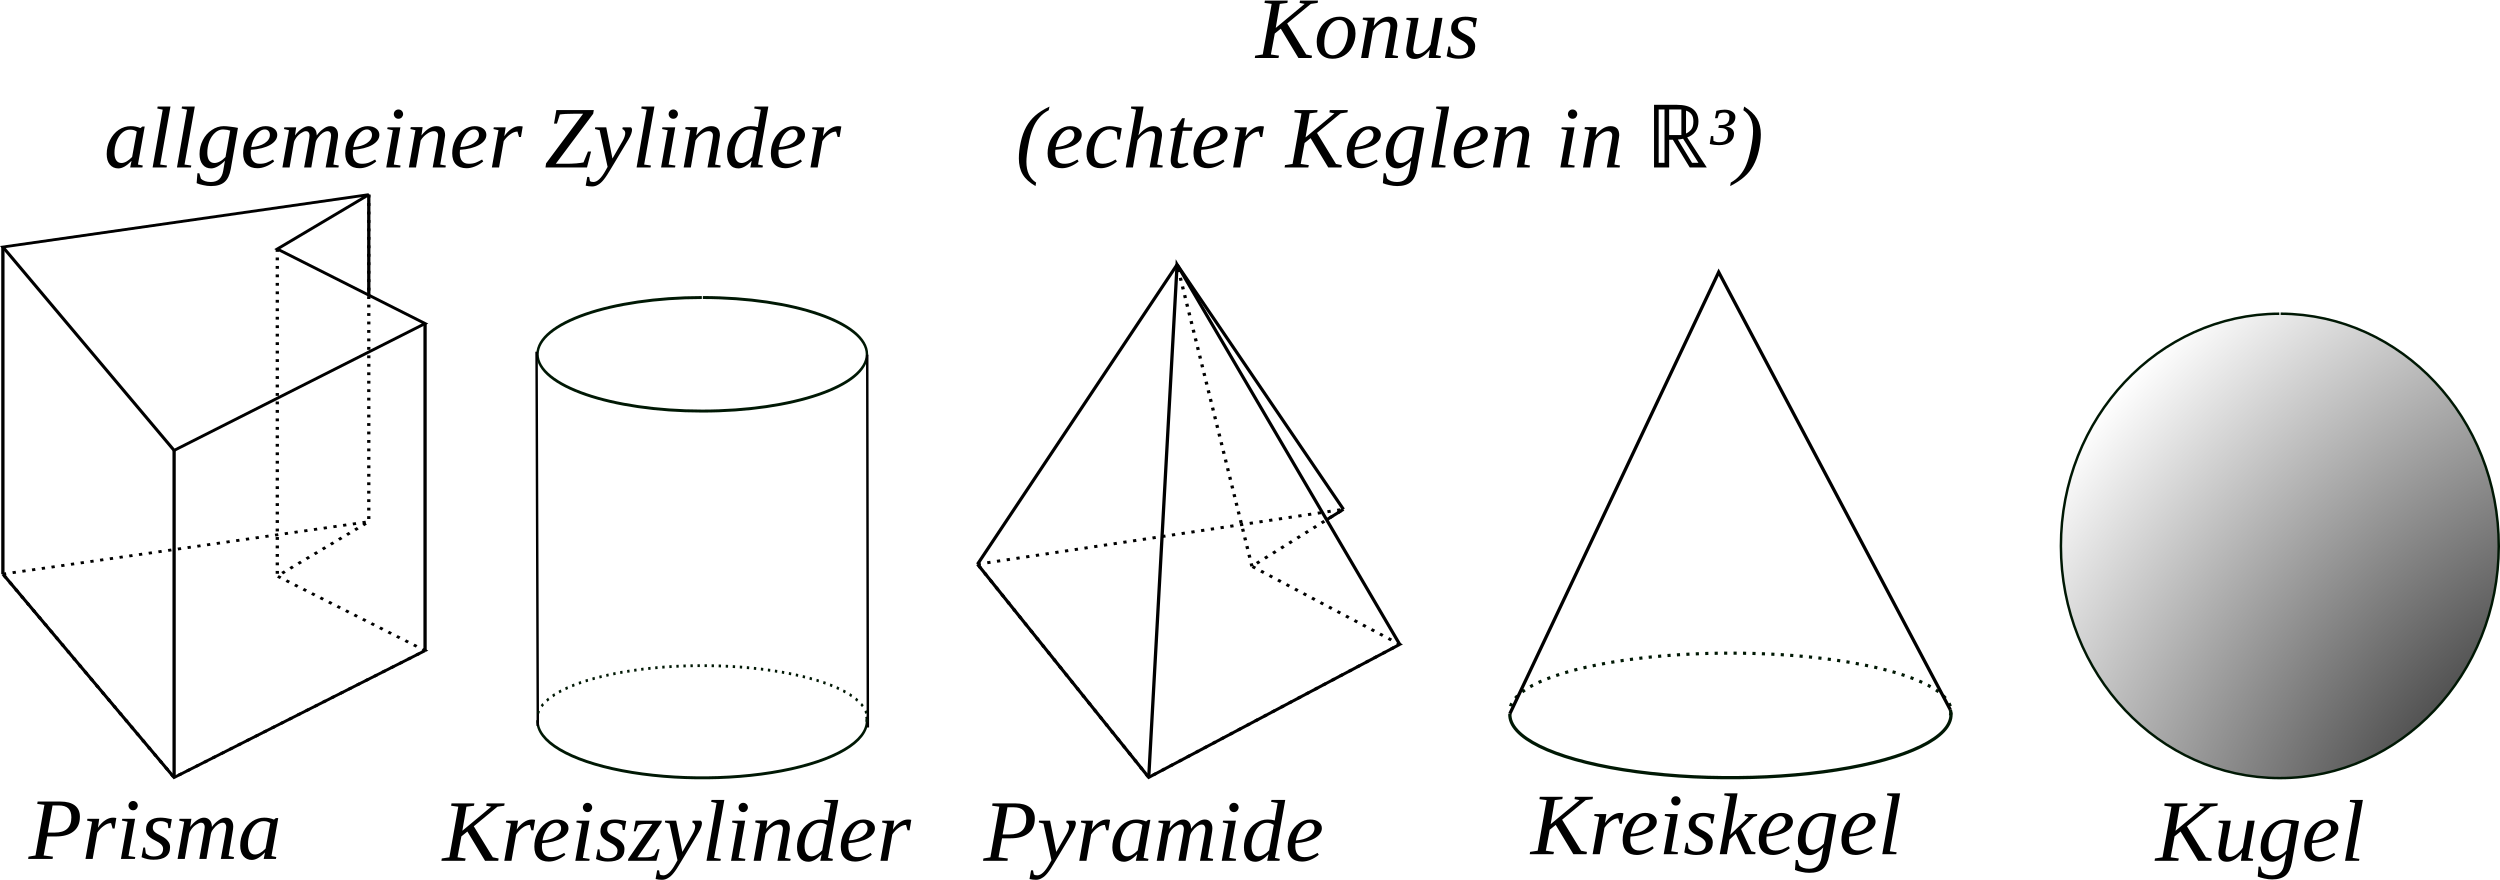
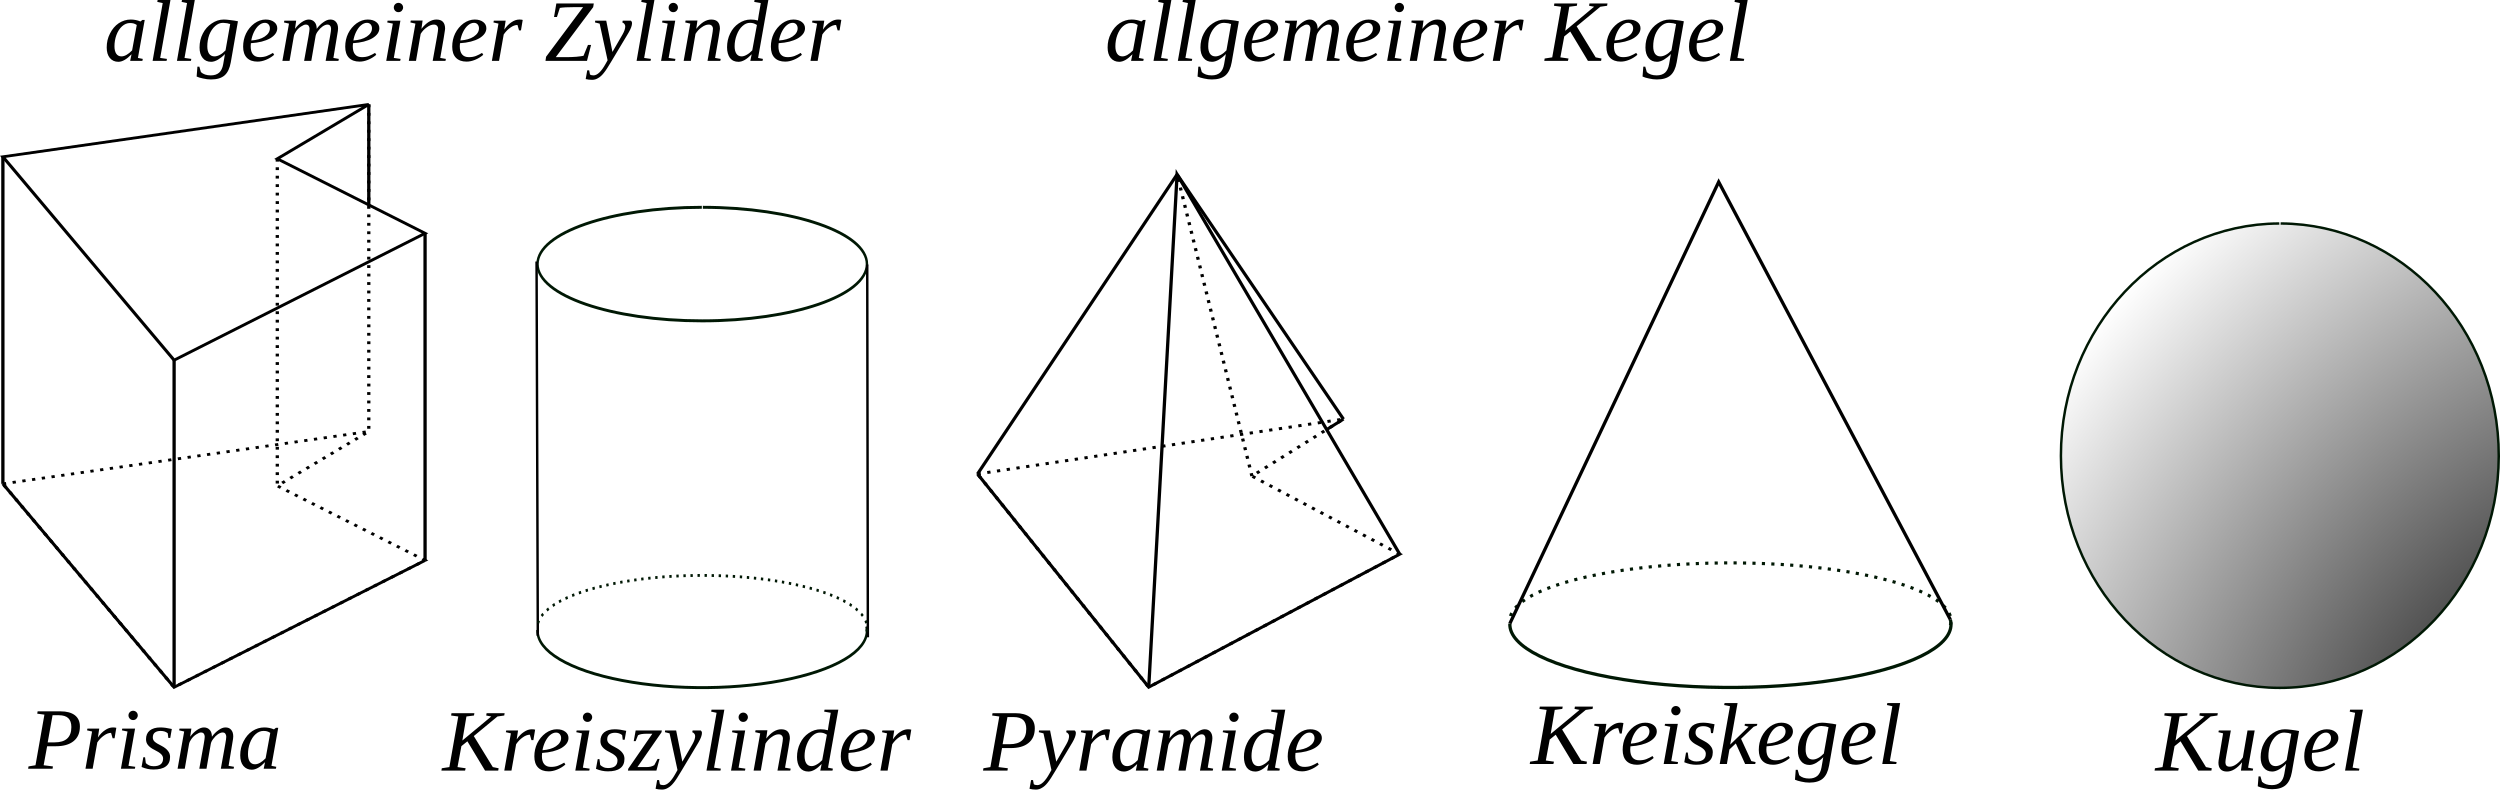
- <svg xmlns="http://www.w3.org/2000/svg" xmlns:xlink="http://www.w3.org/1999/xlink" width="201.438mm" height="70.883mm" viewBox="0 0 201.438 70.883" version="1.1" id="svg8">
+ <svg xmlns="http://www.w3.org/2000/svg" xmlns:xlink="http://www.w3.org/1999/xlink" width="201.438mm" height="63.614mm" viewBox="0 0 201.438 63.614" version="1.1" id="svg8">
  <defs id="defs2">
    <linearGradient id="linearGradient829">
      <stop style="stop-color:#000000;stop-opacity:1;" offset="0" id="stop825" />
      <stop style="stop-color:#000000;stop-opacity:0;" offset="1" id="stop827" />
    </linearGradient>
    <radialGradient xlink:href="#linearGradient829" id="radialGradient831" cx="185.321" cy="64.23" fx="185.321" fy="64.23" r="17.74" gradientTransform="matrix(-2.230927,3.144159,-2.453015,-1.740528,783.3324,-336.8011)" gradientUnits="userSpaceOnUse" />
  </defs>
-   <g id="layer1" transform="translate(-3.925386,-64.53891)">
+   <g id="layer1" transform="translate(-3.925386,-71.80863)">
    <path style="fill:url(#radialGradient831);fill-opacity:1;stroke:#001804;stroke-width:0.2;stroke-miterlimit:4;stroke-dasharray:none;stroke-dashoffset:0;stroke-opacity:1" id="path815" d="m 187.688,89.816 a 17.64,18.709 0 0 1 17.575,18.749 17.64,18.709 0 0 1 -17.65,18.669 17.64,18.709 0 0 1 -17.629,-18.691 17.64,18.709 0 0 1 17.596,-18.726" />
    <g id="g1019" transform="matrix(1,0,0,0.8586218,0,19.31824)">
      <path id="path852-3" d="m 4.158,106.538 29.482,-4.914 -7.37,5.103 11.906,6.993 -20.222,11.906 z" style="fill:none;stroke:#000000;stroke-width:0.265;stroke-linecap:butt;stroke-linejoin:miter;stroke-miterlimit:4;stroke-dasharray:0.265, 0.529;stroke-dashoffset:0;stroke-opacity:1" />
      <path id="path852-6" d="M 4.158,75.846 33.64,70.932 26.269,76.035 38.175,83.028 17.954,94.934 Z" style="fill:none;stroke:#000000;stroke-width:0.265px;stroke-linecap:butt;stroke-linejoin:miter;stroke-opacity:1" />
      <path id="path875" d="m 4.158,75.846 v 30.692 0" style="fill:none;stroke:#000000;stroke-width:0.265px;stroke-linecap:butt;stroke-linejoin:miter;stroke-opacity:1" />
      <path id="path877" d="M 17.954,94.934 V 125.626" style="fill:none;stroke:#000000;stroke-width:0.265px;stroke-linecap:butt;stroke-linejoin:miter;stroke-opacity:1" />
      <path id="path879" d="M 38.175,113.719 V 83.028" style="fill:none;stroke:#000000;stroke-width:0.265px;stroke-linecap:butt;stroke-linejoin:miter;stroke-opacity:1" />
      <path id="path881" d="M 33.64,70.932 V 101.624" style="fill:none;stroke:#000000;stroke-width:0.265;stroke-linecap:butt;stroke-linejoin:miter;stroke-miterlimit:4;stroke-dasharray:0.265, 0.529;stroke-dashoffset:0;stroke-opacity:1" />
      <path id="path883" d="M 26.269,76.035 V 106.727" style="fill:none;stroke:#000000;stroke-width:0.265;stroke-linecap:butt;stroke-linejoin:miter;stroke-miterlimit:4;stroke-dasharray:0.265, 0.53;stroke-dashoffset:0;stroke-opacity:1" />
      <path id="path885" d="m 4.158,106.538 13.796,19.088 20.222,-11.906" style="fill:none;stroke:#000000;stroke-width:0.265px;stroke-linecap:butt;stroke-linejoin:miter;stroke-opacity:1" />
      <path id="path887" d="m 33.64,70.932 2.65e-4,9.487" style="fill:none;stroke:#000000;stroke-width:0.265px;stroke-linecap:butt;stroke-linejoin:miter;stroke-opacity:1" />
    </g>
    <g id="g933" transform="matrix(1,0,0,0.8998777,-32.59342,13.65202)">
      <path id="path852" d="m 115.283,107.067 29.482,-4.914 -7.371,5.103 11.906,6.993 -20.222,11.906 z" style="fill:none;stroke:#000000;stroke-width:0.265;stroke-linecap:butt;stroke-linejoin:miter;stroke-miterlimit:4;stroke-dasharray:0.265, 0.529;stroke-dashoffset:0;stroke-opacity:1" />
      <path id="path889" d="M 131.363,80.244 115.283,107.067" style="fill:none;stroke:#000000;stroke-width:0.265px;stroke-linecap:butt;stroke-linejoin:miter;stroke-opacity:1" />
      <path id="path891" d="m 129.079,126.155 2.284,-45.91 17.938,34.004" style="fill:none;stroke:#000000;stroke-width:0.265px;stroke-linecap:butt;stroke-linejoin:miter;stroke-opacity:1" />
      <path id="path893" d="M 144.765,102.153 131.363,80.244" style="fill:none;stroke:#000000;stroke-width:0.265px;stroke-linecap:butt;stroke-linejoin:miter;stroke-opacity:1" />
      <path id="path895" d="M 137.394,107.256 131.363,80.244" style="fill:none;stroke:#000000;stroke-width:0.265;stroke-linecap:butt;stroke-linejoin:miter;stroke-miterlimit:4;stroke-dasharray:0.265, 0.529;stroke-dashoffset:0;stroke-opacity:1" />
      <path id="path897" d="m 115.283,107.067 13.796,19.088 20.222,-11.906" style="fill:none;stroke:#000000;stroke-width:0.265px;stroke-linecap:butt;stroke-linejoin:miter;stroke-opacity:1" />
      <path id="path901" d="m 144.765,102.153 -1.308,0.909" style="fill:none;stroke:#000000;stroke-width:0.265px;stroke-linecap:butt;stroke-linejoin:miter;stroke-opacity:1" />
    </g>
    <g id="g1026" transform="matrix(0.7467283,0,0,0.9007735,5.198064,13.97869)">
      <path d="m 91.79,120.239 a 17.773,5.078 0 0 1 -8.125,4.667 17.773,5.078 0 0 1 -18.233,0.163 17.773,5.078 0 0 1 -9.133,-4.512" id="path903-7" style="fill:none;fill-opacity:1;stroke:#001804;stroke-width:0.265;stroke-miterlimit:4;stroke-dasharray:none;stroke-dashoffset:0;stroke-opacity:1" />
      <path d="M 74.135,82.744 A 17.773,5.078 0 0 1 91.843,87.833 17.773,5.078 0 0 1 74.059,92.901 17.773,5.078 0 0 1 56.296,87.827 17.773,5.078 0 0 1 74.025,82.744" id="path903-5" style="fill:none;fill-opacity:1;stroke:#001804;stroke-width:0.265;stroke-miterlimit:4;stroke-dasharray:none;stroke-dashoffset:0;stroke-opacity:1" />
      <path id="path935" d="m 56.193,87.594 0.134,33.476" style="fill:none;stroke:#000000;stroke-width:0.265px;stroke-linecap:butt;stroke-linejoin:miter;stroke-opacity:1" />
      <path id="path937" d="m 91.874,87.862 0.067,33.342" style="fill:none;stroke:#000000;stroke-width:0.265px;stroke-linecap:butt;stroke-linejoin:miter;stroke-opacity:1" />
      <path transform="scale(1,-1)" d="m 91.794,-120.697 a 17.778,4.665 0 0 1 -8.127,4.287 17.778,4.665 0 0 1 -18.238,0.15 17.778,4.665 0 0 1 -9.136,-4.145" id="path903-7-3" style="fill:none;fill-opacity:1;stroke:#001804;stroke-width:0.254;stroke-miterlimit:4;stroke-dasharray:0.254, 0.507;stroke-dashoffset:0;stroke-opacity:1" />
    </g>
    <g id="g1032" transform="translate(-11.04946,3.1274619e-6)">
      <g transform="translate(58.20833,-7.559524)" id="g974">
        <path style="fill:none;fill-opacity:1;stroke:#001804;stroke-width:0.265;stroke-miterlimit:4;stroke-dasharray:none;stroke-dashoffset:0;stroke-opacity:1" id="path903-7-5" d="m 113.916,129.29 a 17.773,5.078 0 0 1 -8.125,4.667 17.773,5.078 0 0 1 -18.233,0.163 17.773,5.078 0 0 1 -9.133,-4.512" />
        <path style="fill:none;fill-opacity:1;stroke:#001804;stroke-width:0.254;stroke-miterlimit:4;stroke-dasharray:0.254, 0.507;stroke-dashoffset:0;stroke-opacity:1" id="path903-7-3-6" d="m 113.92,-129.749 a 17.778,4.665 0 0 1 -8.127,4.287 17.778,4.665 0 0 1 -18.238,0.15 17.778,4.665 0 0 1 -9.136,-4.145" transform="scale(1,-1)" />
      </g>
      <path id="path978" d="m 136.632,122.049 16.826,-35.582 18.666,35.263" style="fill:none;stroke:#000000;stroke-width:0.265px;stroke-linecap:butt;stroke-linejoin:miter;stroke-opacity:1" />
    </g>
-     <text xml:space="preserve" style="font-style:italic;font-variant:normal;font-weight:normal;font-stretch:normal;font-size:7.056px;line-height:1.25;font-family:'Times New Roman';-inkscape-font-specification:'Times New Roman, Italic';letter-spacing:0px;word-spacing:0px;fill:#000000;fill-opacity:1;stroke:none;stroke-width:0.265" x="12.322" y="78.03" id="text982">
-       <tspan id="tspan980" x="12.322" y="78.03" style="stroke-width:0.265">allgemeiner Zylinder</tspan>
+     <text xml:space="preserve" style="font-style:italic;font-variant:normal;font-weight:normal;font-stretch:normal;font-size:7.056px;line-height:1.25;font-family:'Times New Roman';-inkscape-font-specification:'Times New Roman, Italic';letter-spacing:0px;word-spacing:0px;fill:#000000;fill-opacity:1;stroke:none;stroke-width:0.265" x="12.322" y="76.708" id="text982">
+       <tspan id="tspan980" x="12.322" y="76.708" style="stroke-width:0.265">allgemeiner Zylinder</tspan>
    </text>
    <text xml:space="preserve" style="font-style:italic;font-variant:normal;font-weight:normal;font-stretch:normal;font-size:7.056px;line-height:1.25;font-family:'Times New Roman';-inkscape-font-specification:'Times New Roman, Italic';letter-spacing:0px;word-spacing:0px;fill:#000000;fill-opacity:1;stroke:none;stroke-width:0.265" x="6.223" y="133.752" id="text986">
      <tspan id="tspan984" x="6.223" y="133.752" style="stroke-width:0.265">Prisma</tspan>
    </text>
    <text xml:space="preserve" style="font-style:italic;font-variant:normal;font-weight:normal;font-stretch:normal;font-size:7.056px;line-height:1.25;font-family:'Times New Roman';-inkscape-font-specification:'Times New Roman, Italic';letter-spacing:0px;word-spacing:0px;fill:#000000;fill-opacity:1;stroke:none;stroke-width:0.265" x="39.571" y="133.9" id="text990">
      <tspan id="tspan988" x="39.571" y="133.9" style="stroke-width:0.265">Kreiszylinder</tspan>
    </text>
    <text xml:space="preserve" style="font-style:italic;font-variant:normal;font-weight:normal;font-stretch:normal;font-size:7.056px;line-height:1.25;font-family:'Times New Roman';-inkscape-font-specification:'Times New Roman, Italic';letter-spacing:0px;word-spacing:0px;fill:#000000;fill-opacity:1;stroke:none;stroke-width:0.265" x="83.163" y="133.9" id="text994">
      <tspan id="tspan992" x="83.163" y="133.9" style="stroke-width:0.265">Pyramide</tspan>
    </text>
-     <text xml:space="preserve" style="font-style:italic;font-variant:normal;font-weight:normal;font-stretch:normal;font-size:7.056px;line-height:1.25;font-family:'Times New Roman';-inkscape-font-specification:'Times New Roman, Italic';text-align:center;letter-spacing:0px;word-spacing:0px;text-anchor:middle;fill:#000000;fill-opacity:1;stroke:none;stroke-width:0.265" x="120.301" y="69.21" id="text998">
-       <tspan id="tspan996" x="120.301" y="69.21" style="text-align:center;text-anchor:middle;stroke-width:0.265">Konus</tspan>
-       <tspan x="121.183" y="78.03" style="text-align:center;text-anchor:middle;stroke-width:0.265" id="tspan1000">(echter Keglen in <tspan style="font-style:italic;font-variant:normal;font-weight:normal;font-stretch:normal;font-family:'Times New Roman';-inkscape-font-specification:'Times New Roman, Italic';text-align:center;text-anchor:middle" id="tspan1002">ℝ</tspan>³) </tspan>
-     </text>
    <text xml:space="preserve" style="font-style:italic;font-variant:normal;font-weight:normal;font-stretch:normal;font-size:7.056px;line-height:1.25;font-family:'Times New Roman';-inkscape-font-specification:'Times New Roman, Italic';letter-spacing:0px;word-spacing:0px;fill:#000000;fill-opacity:1;stroke:none;stroke-width:0.265" x="177.611" y="133.9" id="text1008">
      <tspan id="tspan1006" x="177.611" y="133.9" style="stroke-width:0.265">Kugel</tspan>
    </text>
    <text xml:space="preserve" style="font-style:italic;font-variant:normal;font-weight:normal;font-stretch:normal;font-size:7.056px;line-height:1.25;font-family:'Times New Roman';-inkscape-font-specification:'Times New Roman, Italic';letter-spacing:0px;word-spacing:0px;fill:#000000;fill-opacity:1;stroke:none;stroke-width:0.265" x="127.263" y="133.37" id="text1036">
      <tspan id="tspan1034" x="127.263" y="133.37" style="stroke-width:0.265">Kreiskegel</tspan>
    </text>
+     <text xml:space="preserve" style="font-style:italic;font-variant:normal;font-weight:normal;font-stretch:normal;font-size:7.056px;line-height:1.25;font-family:'Times New Roman';-inkscape-font-specification:'Times New Roman, Italic';letter-spacing:0px;word-spacing:0px;fill:#000000;fill-opacity:1;stroke:none;stroke-width:0.265" x="92.967" y="76.708" id="text982-7">
+       <tspan id="tspan980-5" x="92.967" y="76.708" style="stroke-width:0.265">allgemeiner Kegel</tspan>
+     </text>
  </g>
</svg>
